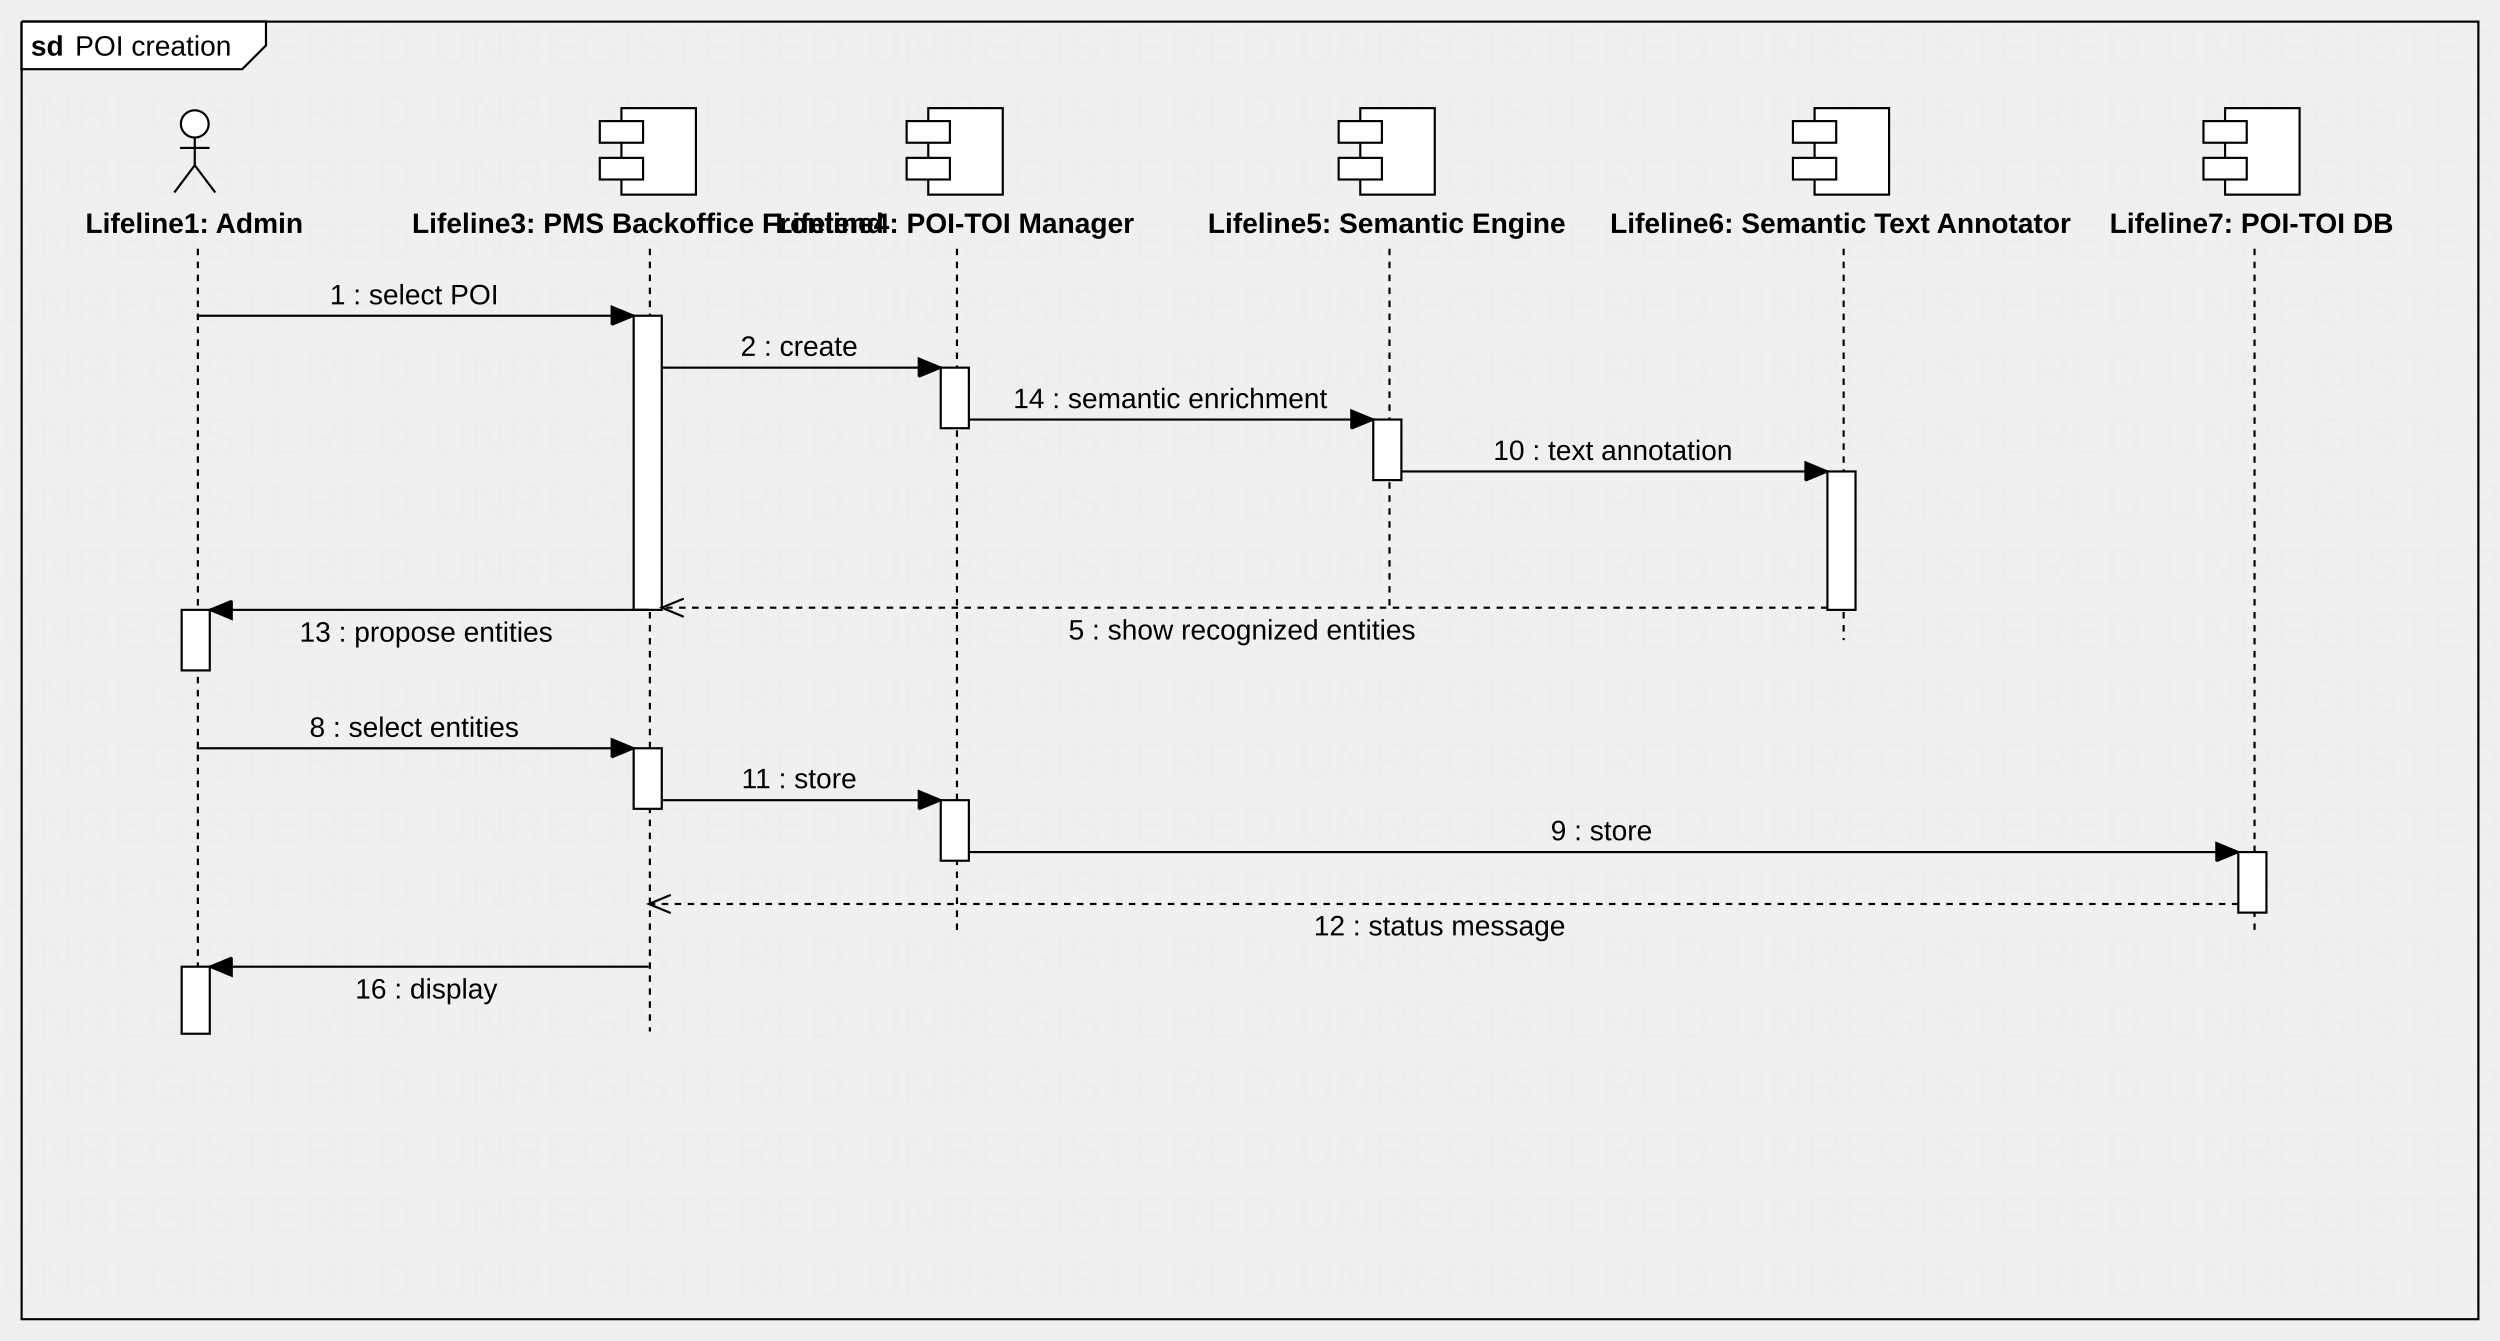
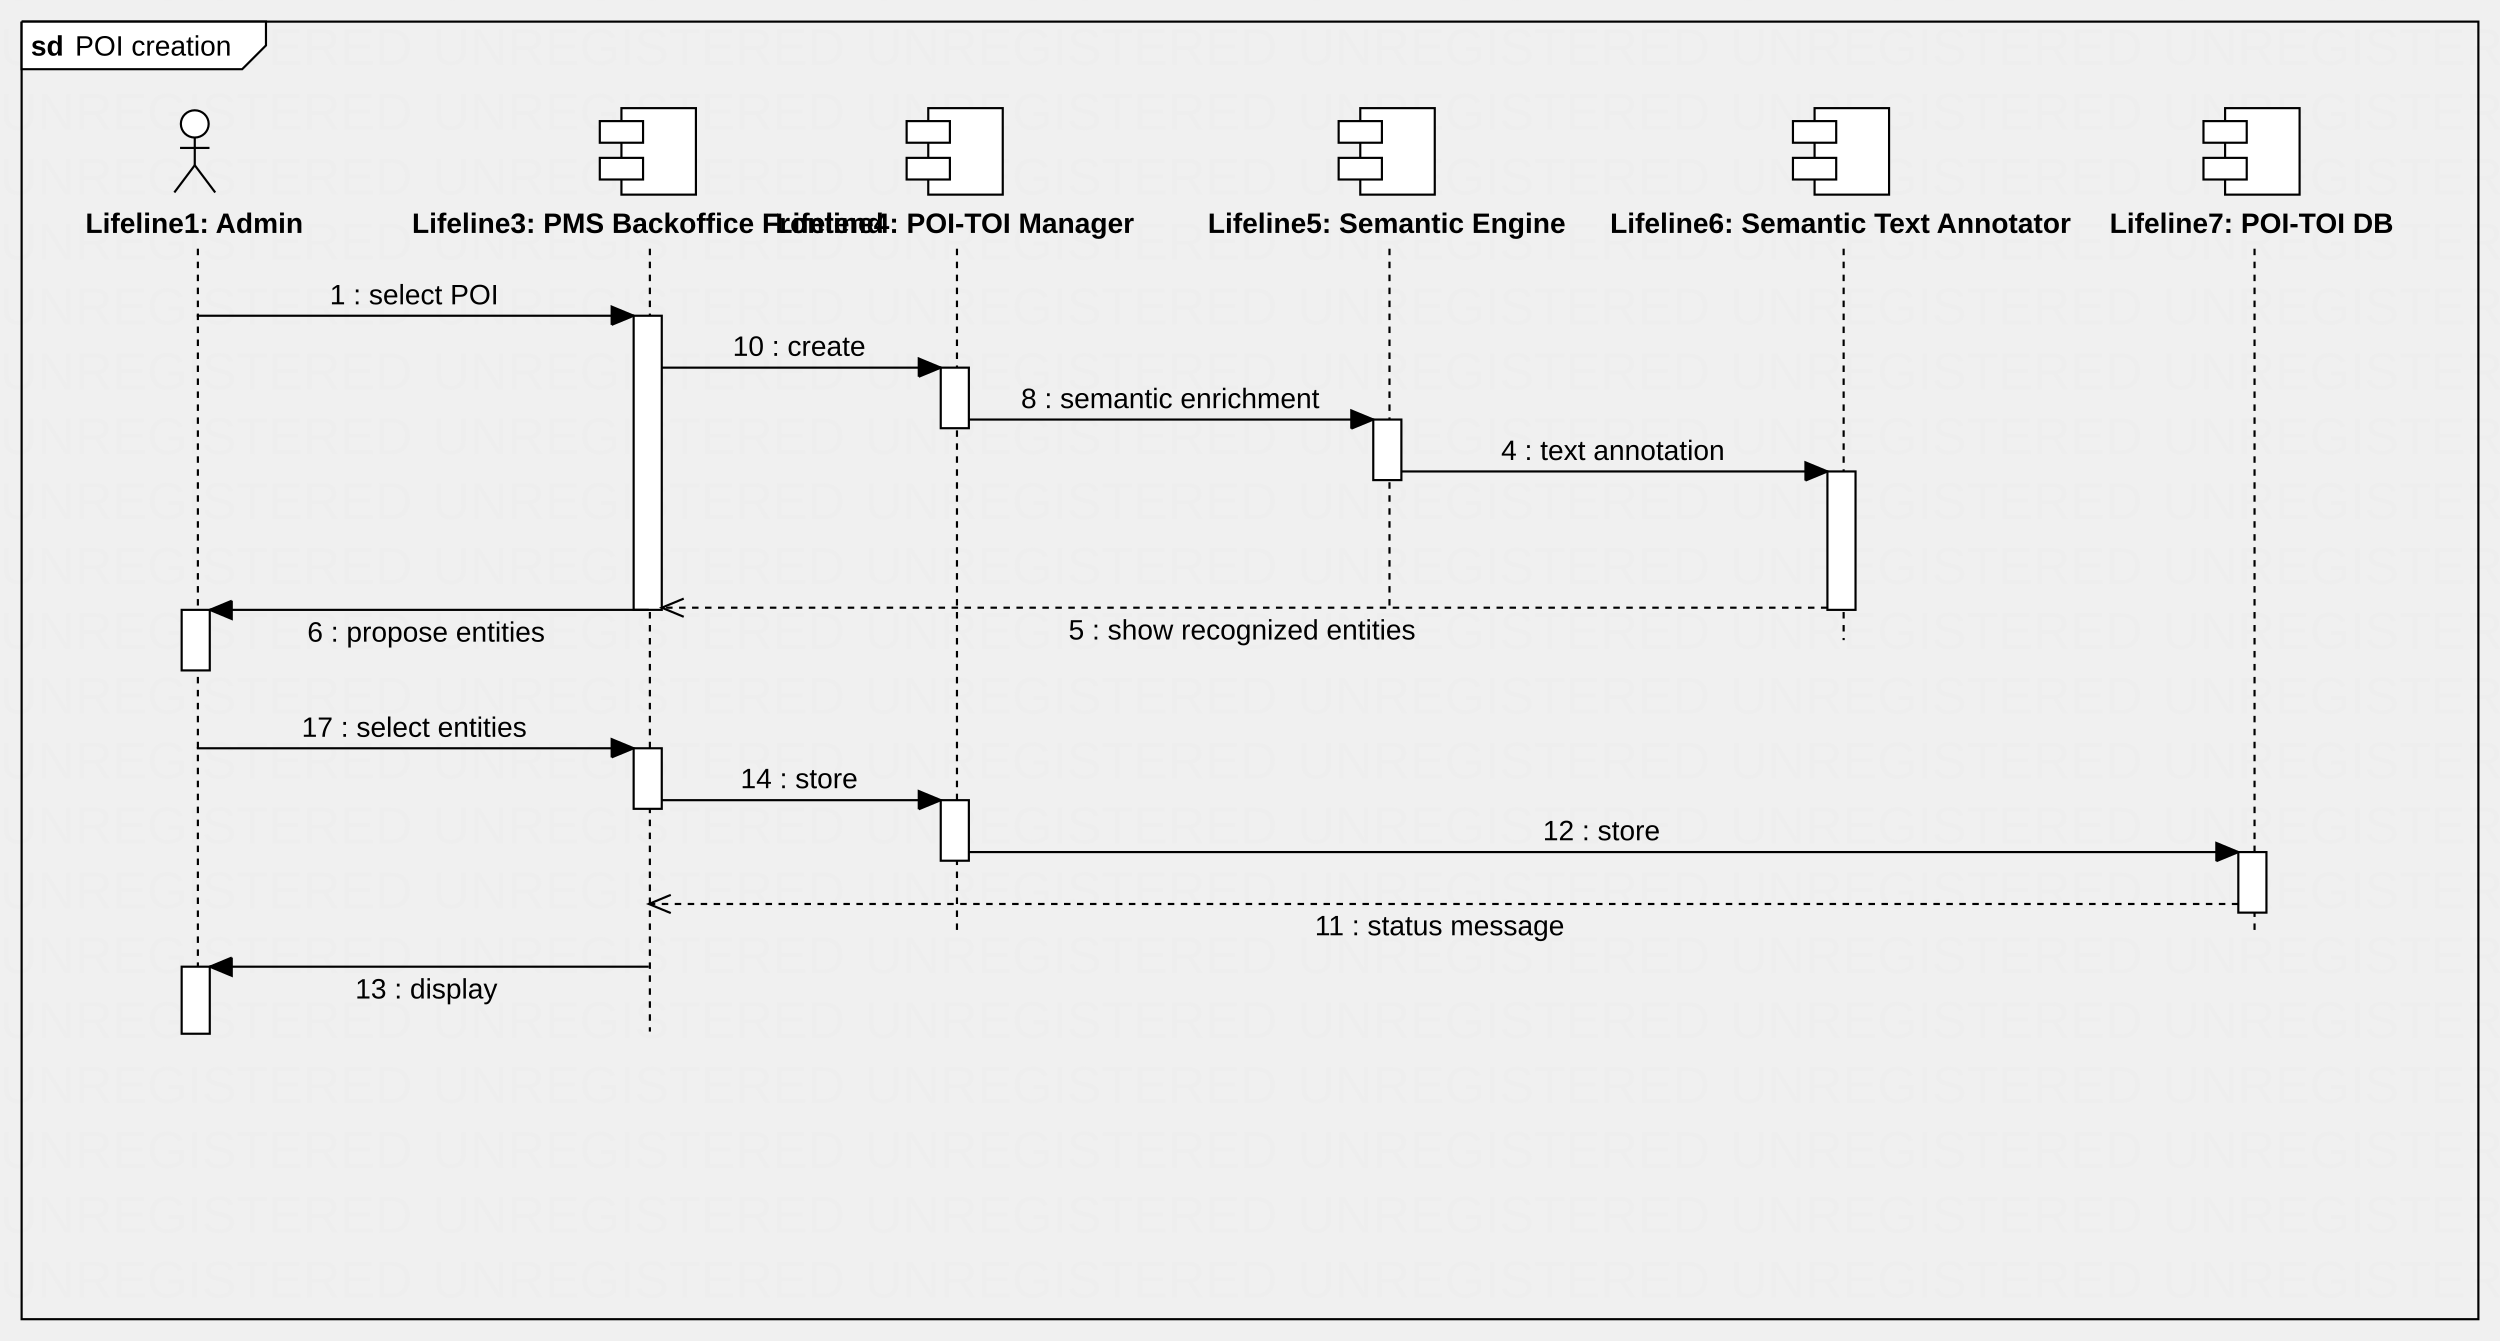
<svg xmlns="http://www.w3.org/2000/svg" version="1.1" width="1156" height="620">
  <defs />
  <g>
    <text fill="#eeeeee" stroke="none" font-family="Arial" font-size="24px" font-style="normal" font-weight="normal" text-decoration="none" x="0" y="0">UNREGISTERED</text>
    <text fill="#eeeeee" stroke="none" font-family="Arial" font-size="24px" font-style="normal" font-weight="normal" text-decoration="none" x="0" y="30">UNREGISTERED</text>
    <text fill="#eeeeee" stroke="none" font-family="Arial" font-size="24px" font-style="normal" font-weight="normal" text-decoration="none" x="0" y="60">UNREGISTERED</text>
    <text fill="#eeeeee" stroke="none" font-family="Arial" font-size="24px" font-style="normal" font-weight="normal" text-decoration="none" x="0" y="90">UNREGISTERED</text>
    <text fill="#eeeeee" stroke="none" font-family="Arial" font-size="24px" font-style="normal" font-weight="normal" text-decoration="none" x="0" y="120">UNREGISTERED</text>
    <text fill="#eeeeee" stroke="none" font-family="Arial" font-size="24px" font-style="normal" font-weight="normal" text-decoration="none" x="0" y="150">UNREGISTERED</text>
    <text fill="#eeeeee" stroke="none" font-family="Arial" font-size="24px" font-style="normal" font-weight="normal" text-decoration="none" x="0" y="180">UNREGISTERED</text>
    <text fill="#eeeeee" stroke="none" font-family="Arial" font-size="24px" font-style="normal" font-weight="normal" text-decoration="none" x="0" y="210">UNREGISTERED</text>
    <text fill="#eeeeee" stroke="none" font-family="Arial" font-size="24px" font-style="normal" font-weight="normal" text-decoration="none" x="0" y="240">UNREGISTERED</text>
    <text fill="#eeeeee" stroke="none" font-family="Arial" font-size="24px" font-style="normal" font-weight="normal" text-decoration="none" x="0" y="270">UNREGISTERED</text>
    <text fill="#eeeeee" stroke="none" font-family="Arial" font-size="24px" font-style="normal" font-weight="normal" text-decoration="none" x="0" y="300">UNREGISTERED</text>
    <text fill="#eeeeee" stroke="none" font-family="Arial" font-size="24px" font-style="normal" font-weight="normal" text-decoration="none" x="0" y="330">UNREGISTERED</text>
    <text fill="#eeeeee" stroke="none" font-family="Arial" font-size="24px" font-style="normal" font-weight="normal" text-decoration="none" x="0" y="360">UNREGISTERED</text>
    <text fill="#eeeeee" stroke="none" font-family="Arial" font-size="24px" font-style="normal" font-weight="normal" text-decoration="none" x="0" y="390">UNREGISTERED</text>
    <text fill="#eeeeee" stroke="none" font-family="Arial" font-size="24px" font-style="normal" font-weight="normal" text-decoration="none" x="0" y="420">UNREGISTERED</text>
    <text fill="#eeeeee" stroke="none" font-family="Arial" font-size="24px" font-style="normal" font-weight="normal" text-decoration="none" x="0" y="450">UNREGISTERED</text>
    <text fill="#eeeeee" stroke="none" font-family="Arial" font-size="24px" font-style="normal" font-weight="normal" text-decoration="none" x="0" y="480">UNREGISTERED</text>
    <text fill="#eeeeee" stroke="none" font-family="Arial" font-size="24px" font-style="normal" font-weight="normal" text-decoration="none" x="0" y="510">UNREGISTERED</text>
    <text fill="#eeeeee" stroke="none" font-family="Arial" font-size="24px" font-style="normal" font-weight="normal" text-decoration="none" x="0" y="540">UNREGISTERED</text>
    <text fill="#eeeeee" stroke="none" font-family="Arial" font-size="24px" font-style="normal" font-weight="normal" text-decoration="none" x="0" y="570">UNREGISTERED</text>
    <text fill="#eeeeee" stroke="none" font-family="Arial" font-size="24px" font-style="normal" font-weight="normal" text-decoration="none" x="0" y="600">UNREGISTERED</text>
    <text fill="#eeeeee" stroke="none" font-family="Arial" font-size="24px" font-style="normal" font-weight="normal" text-decoration="none" x="200" y="0">UNREGISTERED</text>
    <text fill="#eeeeee" stroke="none" font-family="Arial" font-size="24px" font-style="normal" font-weight="normal" text-decoration="none" x="200" y="30">UNREGISTERED</text>
    <text fill="#eeeeee" stroke="none" font-family="Arial" font-size="24px" font-style="normal" font-weight="normal" text-decoration="none" x="200" y="60">UNREGISTERED</text>
    <text fill="#eeeeee" stroke="none" font-family="Arial" font-size="24px" font-style="normal" font-weight="normal" text-decoration="none" x="200" y="90">UNREGISTERED</text>
    <text fill="#eeeeee" stroke="none" font-family="Arial" font-size="24px" font-style="normal" font-weight="normal" text-decoration="none" x="200" y="120">UNREGISTERED</text>
    <text fill="#eeeeee" stroke="none" font-family="Arial" font-size="24px" font-style="normal" font-weight="normal" text-decoration="none" x="200" y="150">UNREGISTERED</text>
    <text fill="#eeeeee" stroke="none" font-family="Arial" font-size="24px" font-style="normal" font-weight="normal" text-decoration="none" x="200" y="180">UNREGISTERED</text>
    <text fill="#eeeeee" stroke="none" font-family="Arial" font-size="24px" font-style="normal" font-weight="normal" text-decoration="none" x="200" y="210">UNREGISTERED</text>
    <text fill="#eeeeee" stroke="none" font-family="Arial" font-size="24px" font-style="normal" font-weight="normal" text-decoration="none" x="200" y="240">UNREGISTERED</text>
    <text fill="#eeeeee" stroke="none" font-family="Arial" font-size="24px" font-style="normal" font-weight="normal" text-decoration="none" x="200" y="270">UNREGISTERED</text>
    <text fill="#eeeeee" stroke="none" font-family="Arial" font-size="24px" font-style="normal" font-weight="normal" text-decoration="none" x="200" y="300">UNREGISTERED</text>
    <text fill="#eeeeee" stroke="none" font-family="Arial" font-size="24px" font-style="normal" font-weight="normal" text-decoration="none" x="200" y="330">UNREGISTERED</text>
    <text fill="#eeeeee" stroke="none" font-family="Arial" font-size="24px" font-style="normal" font-weight="normal" text-decoration="none" x="200" y="360">UNREGISTERED</text>
    <text fill="#eeeeee" stroke="none" font-family="Arial" font-size="24px" font-style="normal" font-weight="normal" text-decoration="none" x="200" y="390">UNREGISTERED</text>
    <text fill="#eeeeee" stroke="none" font-family="Arial" font-size="24px" font-style="normal" font-weight="normal" text-decoration="none" x="200" y="420">UNREGISTERED</text>
    <text fill="#eeeeee" stroke="none" font-family="Arial" font-size="24px" font-style="normal" font-weight="normal" text-decoration="none" x="200" y="450">UNREGISTERED</text>
    <text fill="#eeeeee" stroke="none" font-family="Arial" font-size="24px" font-style="normal" font-weight="normal" text-decoration="none" x="200" y="480">UNREGISTERED</text>
    <text fill="#eeeeee" stroke="none" font-family="Arial" font-size="24px" font-style="normal" font-weight="normal" text-decoration="none" x="200" y="510">UNREGISTERED</text>
    <text fill="#eeeeee" stroke="none" font-family="Arial" font-size="24px" font-style="normal" font-weight="normal" text-decoration="none" x="200" y="540">UNREGISTERED</text>
    <text fill="#eeeeee" stroke="none" font-family="Arial" font-size="24px" font-style="normal" font-weight="normal" text-decoration="none" x="200" y="570">UNREGISTERED</text>
    <text fill="#eeeeee" stroke="none" font-family="Arial" font-size="24px" font-style="normal" font-weight="normal" text-decoration="none" x="200" y="600">UNREGISTERED</text>
    <text fill="#eeeeee" stroke="none" font-family="Arial" font-size="24px" font-style="normal" font-weight="normal" text-decoration="none" x="400" y="0">UNREGISTERED</text>
    <text fill="#eeeeee" stroke="none" font-family="Arial" font-size="24px" font-style="normal" font-weight="normal" text-decoration="none" x="400" y="30">UNREGISTERED</text>
    <text fill="#eeeeee" stroke="none" font-family="Arial" font-size="24px" font-style="normal" font-weight="normal" text-decoration="none" x="400" y="60">UNREGISTERED</text>
    <text fill="#eeeeee" stroke="none" font-family="Arial" font-size="24px" font-style="normal" font-weight="normal" text-decoration="none" x="400" y="90">UNREGISTERED</text>
    <text fill="#eeeeee" stroke="none" font-family="Arial" font-size="24px" font-style="normal" font-weight="normal" text-decoration="none" x="400" y="120">UNREGISTERED</text>
    <text fill="#eeeeee" stroke="none" font-family="Arial" font-size="24px" font-style="normal" font-weight="normal" text-decoration="none" x="400" y="150">UNREGISTERED</text>
    <text fill="#eeeeee" stroke="none" font-family="Arial" font-size="24px" font-style="normal" font-weight="normal" text-decoration="none" x="400" y="180">UNREGISTERED</text>
    <text fill="#eeeeee" stroke="none" font-family="Arial" font-size="24px" font-style="normal" font-weight="normal" text-decoration="none" x="400" y="210">UNREGISTERED</text>
    <text fill="#eeeeee" stroke="none" font-family="Arial" font-size="24px" font-style="normal" font-weight="normal" text-decoration="none" x="400" y="240">UNREGISTERED</text>
    <text fill="#eeeeee" stroke="none" font-family="Arial" font-size="24px" font-style="normal" font-weight="normal" text-decoration="none" x="400" y="270">UNREGISTERED</text>
    <text fill="#eeeeee" stroke="none" font-family="Arial" font-size="24px" font-style="normal" font-weight="normal" text-decoration="none" x="400" y="300">UNREGISTERED</text>
    <text fill="#eeeeee" stroke="none" font-family="Arial" font-size="24px" font-style="normal" font-weight="normal" text-decoration="none" x="400" y="330">UNREGISTERED</text>
    <text fill="#eeeeee" stroke="none" font-family="Arial" font-size="24px" font-style="normal" font-weight="normal" text-decoration="none" x="400" y="360">UNREGISTERED</text>
    <text fill="#eeeeee" stroke="none" font-family="Arial" font-size="24px" font-style="normal" font-weight="normal" text-decoration="none" x="400" y="390">UNREGISTERED</text>
    <text fill="#eeeeee" stroke="none" font-family="Arial" font-size="24px" font-style="normal" font-weight="normal" text-decoration="none" x="400" y="420">UNREGISTERED</text>
    <text fill="#eeeeee" stroke="none" font-family="Arial" font-size="24px" font-style="normal" font-weight="normal" text-decoration="none" x="400" y="450">UNREGISTERED</text>
    <text fill="#eeeeee" stroke="none" font-family="Arial" font-size="24px" font-style="normal" font-weight="normal" text-decoration="none" x="400" y="480">UNREGISTERED</text>
    <text fill="#eeeeee" stroke="none" font-family="Arial" font-size="24px" font-style="normal" font-weight="normal" text-decoration="none" x="400" y="510">UNREGISTERED</text>
    <text fill="#eeeeee" stroke="none" font-family="Arial" font-size="24px" font-style="normal" font-weight="normal" text-decoration="none" x="400" y="540">UNREGISTERED</text>
    <text fill="#eeeeee" stroke="none" font-family="Arial" font-size="24px" font-style="normal" font-weight="normal" text-decoration="none" x="400" y="570">UNREGISTERED</text>
    <text fill="#eeeeee" stroke="none" font-family="Arial" font-size="24px" font-style="normal" font-weight="normal" text-decoration="none" x="400" y="600">UNREGISTERED</text>
    <text fill="#eeeeee" stroke="none" font-family="Arial" font-size="24px" font-style="normal" font-weight="normal" text-decoration="none" x="600" y="0">UNREGISTERED</text>
    <text fill="#eeeeee" stroke="none" font-family="Arial" font-size="24px" font-style="normal" font-weight="normal" text-decoration="none" x="600" y="30">UNREGISTERED</text>
    <text fill="#eeeeee" stroke="none" font-family="Arial" font-size="24px" font-style="normal" font-weight="normal" text-decoration="none" x="600" y="60">UNREGISTERED</text>
    <text fill="#eeeeee" stroke="none" font-family="Arial" font-size="24px" font-style="normal" font-weight="normal" text-decoration="none" x="600" y="90">UNREGISTERED</text>
    <text fill="#eeeeee" stroke="none" font-family="Arial" font-size="24px" font-style="normal" font-weight="normal" text-decoration="none" x="600" y="120">UNREGISTERED</text>
    <text fill="#eeeeee" stroke="none" font-family="Arial" font-size="24px" font-style="normal" font-weight="normal" text-decoration="none" x="600" y="150">UNREGISTERED</text>
    <text fill="#eeeeee" stroke="none" font-family="Arial" font-size="24px" font-style="normal" font-weight="normal" text-decoration="none" x="600" y="180">UNREGISTERED</text>
    <text fill="#eeeeee" stroke="none" font-family="Arial" font-size="24px" font-style="normal" font-weight="normal" text-decoration="none" x="600" y="210">UNREGISTERED</text>
    <text fill="#eeeeee" stroke="none" font-family="Arial" font-size="24px" font-style="normal" font-weight="normal" text-decoration="none" x="600" y="240">UNREGISTERED</text>
    <text fill="#eeeeee" stroke="none" font-family="Arial" font-size="24px" font-style="normal" font-weight="normal" text-decoration="none" x="600" y="270">UNREGISTERED</text>
    <text fill="#eeeeee" stroke="none" font-family="Arial" font-size="24px" font-style="normal" font-weight="normal" text-decoration="none" x="600" y="300">UNREGISTERED</text>
    <text fill="#eeeeee" stroke="none" font-family="Arial" font-size="24px" font-style="normal" font-weight="normal" text-decoration="none" x="600" y="330">UNREGISTERED</text>
    <text fill="#eeeeee" stroke="none" font-family="Arial" font-size="24px" font-style="normal" font-weight="normal" text-decoration="none" x="600" y="360">UNREGISTERED</text>
    <text fill="#eeeeee" stroke="none" font-family="Arial" font-size="24px" font-style="normal" font-weight="normal" text-decoration="none" x="600" y="390">UNREGISTERED</text>
    <text fill="#eeeeee" stroke="none" font-family="Arial" font-size="24px" font-style="normal" font-weight="normal" text-decoration="none" x="600" y="420">UNREGISTERED</text>
    <text fill="#eeeeee" stroke="none" font-family="Arial" font-size="24px" font-style="normal" font-weight="normal" text-decoration="none" x="600" y="450">UNREGISTERED</text>
    <text fill="#eeeeee" stroke="none" font-family="Arial" font-size="24px" font-style="normal" font-weight="normal" text-decoration="none" x="600" y="480">UNREGISTERED</text>
    <text fill="#eeeeee" stroke="none" font-family="Arial" font-size="24px" font-style="normal" font-weight="normal" text-decoration="none" x="600" y="510">UNREGISTERED</text>
    <text fill="#eeeeee" stroke="none" font-family="Arial" font-size="24px" font-style="normal" font-weight="normal" text-decoration="none" x="600" y="540">UNREGISTERED</text>
    <text fill="#eeeeee" stroke="none" font-family="Arial" font-size="24px" font-style="normal" font-weight="normal" text-decoration="none" x="600" y="570">UNREGISTERED</text>
    <text fill="#eeeeee" stroke="none" font-family="Arial" font-size="24px" font-style="normal" font-weight="normal" text-decoration="none" x="600" y="600">UNREGISTERED</text>
    <text fill="#eeeeee" stroke="none" font-family="Arial" font-size="24px" font-style="normal" font-weight="normal" text-decoration="none" x="800" y="0">UNREGISTERED</text>
    <text fill="#eeeeee" stroke="none" font-family="Arial" font-size="24px" font-style="normal" font-weight="normal" text-decoration="none" x="800" y="30">UNREGISTERED</text>
    <text fill="#eeeeee" stroke="none" font-family="Arial" font-size="24px" font-style="normal" font-weight="normal" text-decoration="none" x="800" y="60">UNREGISTERED</text>
    <text fill="#eeeeee" stroke="none" font-family="Arial" font-size="24px" font-style="normal" font-weight="normal" text-decoration="none" x="800" y="90">UNREGISTERED</text>
    <text fill="#eeeeee" stroke="none" font-family="Arial" font-size="24px" font-style="normal" font-weight="normal" text-decoration="none" x="800" y="120">UNREGISTERED</text>
    <text fill="#eeeeee" stroke="none" font-family="Arial" font-size="24px" font-style="normal" font-weight="normal" text-decoration="none" x="800" y="150">UNREGISTERED</text>
    <text fill="#eeeeee" stroke="none" font-family="Arial" font-size="24px" font-style="normal" font-weight="normal" text-decoration="none" x="800" y="180">UNREGISTERED</text>
    <text fill="#eeeeee" stroke="none" font-family="Arial" font-size="24px" font-style="normal" font-weight="normal" text-decoration="none" x="800" y="210">UNREGISTERED</text>
    <text fill="#eeeeee" stroke="none" font-family="Arial" font-size="24px" font-style="normal" font-weight="normal" text-decoration="none" x="800" y="240">UNREGISTERED</text>
    <text fill="#eeeeee" stroke="none" font-family="Arial" font-size="24px" font-style="normal" font-weight="normal" text-decoration="none" x="800" y="270">UNREGISTERED</text>
    <text fill="#eeeeee" stroke="none" font-family="Arial" font-size="24px" font-style="normal" font-weight="normal" text-decoration="none" x="800" y="300">UNREGISTERED</text>
    <text fill="#eeeeee" stroke="none" font-family="Arial" font-size="24px" font-style="normal" font-weight="normal" text-decoration="none" x="800" y="330">UNREGISTERED</text>
    <text fill="#eeeeee" stroke="none" font-family="Arial" font-size="24px" font-style="normal" font-weight="normal" text-decoration="none" x="800" y="360">UNREGISTERED</text>
    <text fill="#eeeeee" stroke="none" font-family="Arial" font-size="24px" font-style="normal" font-weight="normal" text-decoration="none" x="800" y="390">UNREGISTERED</text>
    <text fill="#eeeeee" stroke="none" font-family="Arial" font-size="24px" font-style="normal" font-weight="normal" text-decoration="none" x="800" y="420">UNREGISTERED</text>
    <text fill="#eeeeee" stroke="none" font-family="Arial" font-size="24px" font-style="normal" font-weight="normal" text-decoration="none" x="800" y="450">UNREGISTERED</text>
    <text fill="#eeeeee" stroke="none" font-family="Arial" font-size="24px" font-style="normal" font-weight="normal" text-decoration="none" x="800" y="480">UNREGISTERED</text>
    <text fill="#eeeeee" stroke="none" font-family="Arial" font-size="24px" font-style="normal" font-weight="normal" text-decoration="none" x="800" y="510">UNREGISTERED</text>
    <text fill="#eeeeee" stroke="none" font-family="Arial" font-size="24px" font-style="normal" font-weight="normal" text-decoration="none" x="800" y="540">UNREGISTERED</text>
    <text fill="#eeeeee" stroke="none" font-family="Arial" font-size="24px" font-style="normal" font-weight="normal" text-decoration="none" x="800" y="570">UNREGISTERED</text>
    <text fill="#eeeeee" stroke="none" font-family="Arial" font-size="24px" font-style="normal" font-weight="normal" text-decoration="none" x="800" y="600">UNREGISTERED</text>
    <text fill="#eeeeee" stroke="none" font-family="Arial" font-size="24px" font-style="normal" font-weight="normal" text-decoration="none" x="1000" y="0">UNREGISTERED</text>
    <text fill="#eeeeee" stroke="none" font-family="Arial" font-size="24px" font-style="normal" font-weight="normal" text-decoration="none" x="1000" y="30">UNREGISTERED</text>
    <text fill="#eeeeee" stroke="none" font-family="Arial" font-size="24px" font-style="normal" font-weight="normal" text-decoration="none" x="1000" y="60">UNREGISTERED</text>
    <text fill="#eeeeee" stroke="none" font-family="Arial" font-size="24px" font-style="normal" font-weight="normal" text-decoration="none" x="1000" y="90">UNREGISTERED</text>
    <text fill="#eeeeee" stroke="none" font-family="Arial" font-size="24px" font-style="normal" font-weight="normal" text-decoration="none" x="1000" y="120">UNREGISTERED</text>
    <text fill="#eeeeee" stroke="none" font-family="Arial" font-size="24px" font-style="normal" font-weight="normal" text-decoration="none" x="1000" y="150">UNREGISTERED</text>
    <text fill="#eeeeee" stroke="none" font-family="Arial" font-size="24px" font-style="normal" font-weight="normal" text-decoration="none" x="1000" y="180">UNREGISTERED</text>
    <text fill="#eeeeee" stroke="none" font-family="Arial" font-size="24px" font-style="normal" font-weight="normal" text-decoration="none" x="1000" y="210">UNREGISTERED</text>
    <text fill="#eeeeee" stroke="none" font-family="Arial" font-size="24px" font-style="normal" font-weight="normal" text-decoration="none" x="1000" y="240">UNREGISTERED</text>
    <text fill="#eeeeee" stroke="none" font-family="Arial" font-size="24px" font-style="normal" font-weight="normal" text-decoration="none" x="1000" y="270">UNREGISTERED</text>
    <text fill="#eeeeee" stroke="none" font-family="Arial" font-size="24px" font-style="normal" font-weight="normal" text-decoration="none" x="1000" y="300">UNREGISTERED</text>
    <text fill="#eeeeee" stroke="none" font-family="Arial" font-size="24px" font-style="normal" font-weight="normal" text-decoration="none" x="1000" y="330">UNREGISTERED</text>
    <text fill="#eeeeee" stroke="none" font-family="Arial" font-size="24px" font-style="normal" font-weight="normal" text-decoration="none" x="1000" y="360">UNREGISTERED</text>
    <text fill="#eeeeee" stroke="none" font-family="Arial" font-size="24px" font-style="normal" font-weight="normal" text-decoration="none" x="1000" y="390">UNREGISTERED</text>
    <text fill="#eeeeee" stroke="none" font-family="Arial" font-size="24px" font-style="normal" font-weight="normal" text-decoration="none" x="1000" y="420">UNREGISTERED</text>
    <text fill="#eeeeee" stroke="none" font-family="Arial" font-size="24px" font-style="normal" font-weight="normal" text-decoration="none" x="1000" y="450">UNREGISTERED</text>
    <text fill="#eeeeee" stroke="none" font-family="Arial" font-size="24px" font-style="normal" font-weight="normal" text-decoration="none" x="1000" y="480">UNREGISTERED</text>
    <text fill="#eeeeee" stroke="none" font-family="Arial" font-size="24px" font-style="normal" font-weight="normal" text-decoration="none" x="1000" y="510">UNREGISTERED</text>
    <text fill="#eeeeee" stroke="none" font-family="Arial" font-size="24px" font-style="normal" font-weight="normal" text-decoration="none" x="1000" y="540">UNREGISTERED</text>
    <text fill="#eeeeee" stroke="none" font-family="Arial" font-size="24px" font-style="normal" font-weight="normal" text-decoration="none" x="1000" y="570">UNREGISTERED</text>
    <text fill="#eeeeee" stroke="none" font-family="Arial" font-size="24px" font-style="normal" font-weight="normal" text-decoration="none" x="1000" y="600">UNREGISTERED</text>
    <g transform="translate(2,10) scale(1,1)">
      <path fill="none" stroke="#000000" d="M 8 0 L 1144 0 L 1144 600 L 8 600 L 8 0" stroke-miterlimit="10" />
    </g>
    <g transform="translate(2,10) scale(1,1)">
      <path fill="#ffffff" stroke="none" d="M 8 0 L 8 22 L 109.985 22 L 120.985 11 L 120.985 0 L 8 0" />
    </g>
    <g transform="translate(2,10) scale(1,1)">
      <path fill="none" stroke="#000000" d="M 8 0 L 8 22 L 109.985 22 L 120.985 11 L 120.985 0 L 8 0 L 8 0" stroke-miterlimit="10" />
    </g>
    <g transform="translate(2,10) scale(1,1)">
      <g>
        <path fill="none" stroke="none" />
        <text fill="#000000" stroke="none" font-family="Arial" font-size="13px" font-style="normal" font-weight="normal" text-decoration="none" x="32.73" y="15.71">POI creation</text>
      </g>
    </g>
    <g transform="translate(2,10) scale(1,1)">
      <g>
        <path fill="none" stroke="none" />
        <text fill="#000000" stroke="none" font-family="Arial" font-size="13px" font-style="normal" font-weight="bold" text-decoration="none" x="12.28" y="15.71">sd</text>
      </g>
    </g>
    <g transform="translate(2,10) scale(1,1)">
      <path fill="#ffffff" stroke="none" d="M 81.63 47.3 C 81.63 43.821 84.508 41 88.059 41 C 91.61 41 94.488 43.821 94.488 47.3 C 94.488 50.779 91.61 53.6 88.059 53.6 C 84.508 53.6 81.63 50.779 81.63 47.3 Z" />
    </g>
    <g transform="translate(2,10) scale(1,1)">
      <path fill="none" stroke="#000000" d="M 81.63 47.3 C 81.63 43.821 84.508 41 88.059 41 C 91.61 41 94.488 43.821 94.488 47.3 C 94.488 50.779 91.61 53.6 88.059 53.6 C 84.508 53.6 81.63 50.779 81.63 47.3 Z" stroke-miterlimit="10" />
    </g>
    <g transform="translate(2,10) scale(1,1)">
      <path fill="none" stroke="#000000" d="M 88.059 53.6 L 88.059 66.4" stroke-miterlimit="10" />
    </g>
    <g transform="translate(2,10) scale(1,1)">
      <path fill="none" stroke="#000000" d="M 81.252 58.4 L 94.866 58.4" stroke-miterlimit="10" />
    </g>
    <g transform="translate(2,10) scale(1,1)">
      <path fill="none" stroke="#000000" d="M 88.059 66.4 L 78.605 79" stroke-miterlimit="10" />
    </g>
    <g transform="translate(2,10) scale(1,1)">
      <path fill="none" stroke="#000000" d="M 88.059 66.4 L 97.514 79" stroke-miterlimit="10" />
    </g>
    <g transform="translate(2,10) scale(1,1)">
      <g>
        <path fill="none" stroke="none" />
        <text fill="#000000" stroke="none" font-family="Arial" font-size="13px" font-style="normal" font-weight="bold" text-decoration="none" x="37.5" y="97.71">Lifeline1: Admin</text>
      </g>
    </g>
    <g transform="translate(2,10) scale(1,1)">
      <path fill="none" stroke="#000000" d="M 89.5 105 L 89.5 467" stroke-miterlimit="10" stroke-dasharray="3" />
    </g>
    <g transform="translate(2,10) scale(1,1)">
      <rect fill="#ffffff" stroke="none" x="285.35" y="40" width="34.444" height="40" />
    </g>
    <g transform="translate(2,10) scale(1,1)">
      <path fill="none" stroke="#000000" d="M 285.35 40 L 319.794 40 L 319.794 80 L 285.35 80 L 285.35 40 Z Z" stroke-miterlimit="10" />
    </g>
    <g transform="translate(2,10) scale(1,1)">
      <rect fill="#ffffff" stroke="none" x="275.35" y="46" width="20" height="10" />
    </g>
    <g transform="translate(2,10) scale(1,1)">
      <path fill="none" stroke="#000000" d="M 275.35 46 L 295.35 46 L 295.35 56 L 275.35 56 L 275.35 46 Z Z" stroke-miterlimit="10" />
    </g>
    <g transform="translate(2,10) scale(1,1)">
      <rect fill="#ffffff" stroke="none" x="275.35" y="63" width="20" height="10" />
    </g>
    <g transform="translate(2,10) scale(1,1)">
      <path fill="none" stroke="#000000" d="M 275.35 63 L 295.35 63 L 295.35 73 L 275.35 73 L 275.35 63 Z Z" stroke-miterlimit="10" />
    </g>
    <g transform="translate(2,10) scale(1,1)">
      <g>
        <path fill="none" stroke="none" />
        <text fill="#000000" stroke="none" font-family="Arial" font-size="13px" font-style="normal" font-weight="bold" text-decoration="none" x="188.5" y="97.71">Lifeline3: PMS Backoffice Frontend</text>
      </g>
    </g>
    <g transform="translate(2,10) scale(1,1)">
      <path fill="none" stroke="#000000" d="M 298.5 105 L 298.5 467" stroke-miterlimit="10" stroke-dasharray="3" />
    </g>
    <g transform="translate(2,10) scale(1,1)">
      <rect fill="#ffffff" stroke="none" x="427.229" y="40" width="34.444" height="40" />
    </g>
    <g transform="translate(2,10) scale(1,1)">
      <path fill="none" stroke="#000000" d="M 427.229 40 L 461.673 40 L 461.673 80 L 427.229 80 L 427.229 40 Z Z" stroke-miterlimit="10" />
    </g>
    <g transform="translate(2,10) scale(1,1)">
      <rect fill="#ffffff" stroke="none" x="417.229" y="46" width="20" height="10" />
    </g>
    <g transform="translate(2,10) scale(1,1)">
      <path fill="none" stroke="#000000" d="M 417.229 46 L 437.229 46 L 437.229 56 L 417.229 56 L 417.229 46 Z Z" stroke-miterlimit="10" />
    </g>
    <g transform="translate(2,10) scale(1,1)">
      <rect fill="#ffffff" stroke="none" x="417.229" y="63" width="20" height="10" />
    </g>
    <g transform="translate(2,10) scale(1,1)">
      <path fill="none" stroke="#000000" d="M 417.229 63 L 437.229 63 L 437.229 73 L 417.229 73 L 417.229 63 Z Z" stroke-miterlimit="10" />
    </g>
    <g transform="translate(2,10) scale(1,1)">
      <g>
        <path fill="none" stroke="none" />
        <text fill="#000000" stroke="none" font-family="Arial" font-size="13px" font-style="normal" font-weight="bold" text-decoration="none" x="356.5" y="97.71">Lifeline4: POI-TOI Manager</text>
      </g>
    </g>
    <g transform="translate(2,10) scale(1,1)">
      <path fill="none" stroke="#000000" d="M 440.5 105 L 440.5 423" stroke-miterlimit="10" stroke-dasharray="3" />
    </g>
    <g transform="translate(2,10) scale(1,1)">
      <rect fill="#ffffff" stroke="none" x="626.991" y="40" width="34.444" height="40" />
    </g>
    <g transform="translate(2,10) scale(1,1)">
      <path fill="none" stroke="#000000" d="M 626.991 40 L 661.435 40 L 661.435 80 L 626.991 80 L 626.991 40 Z Z" stroke-miterlimit="10" />
    </g>
    <g transform="translate(2,10) scale(1,1)">
      <rect fill="#ffffff" stroke="none" x="616.991" y="46" width="20" height="10" />
    </g>
    <g transform="translate(2,10) scale(1,1)">
      <path fill="none" stroke="#000000" d="M 616.991 46 L 636.991 46 L 636.991 56 L 616.991 56 L 616.991 46 Z Z" stroke-miterlimit="10" />
    </g>
    <g transform="translate(2,10) scale(1,1)">
      <rect fill="#ffffff" stroke="none" x="616.991" y="63" width="20" height="10" />
    </g>
    <g transform="translate(2,10) scale(1,1)">
      <path fill="none" stroke="#000000" d="M 616.991 63 L 636.991 63 L 636.991 73 L 616.991 73 L 616.991 63 Z Z" stroke-miterlimit="10" />
    </g>
    <g transform="translate(2,10) scale(1,1)">
      <g>
        <path fill="none" stroke="none" />
        <text fill="#000000" stroke="none" font-family="Arial" font-size="13px" font-style="normal" font-weight="bold" text-decoration="none" x="556.5" y="97.71">Lifeline5: Semantic Engine</text>
      </g>
    </g>
    <g transform="translate(2,10) scale(1,1)">
      <path fill="none" stroke="#000000" d="M 640.5 105 L 640.5 271" stroke-miterlimit="10" stroke-dasharray="3" />
    </g>
    <g transform="translate(2,10) scale(1,1)">
      <rect fill="#ffffff" stroke="none" x="837.061" y="40" width="34.444" height="40" />
    </g>
    <g transform="translate(2,10) scale(1,1)">
      <path fill="none" stroke="#000000" d="M 837.061 40 L 871.506 40 L 871.506 80 L 837.061 80 L 837.061 40 Z Z" stroke-miterlimit="10" />
    </g>
    <g transform="translate(2,10) scale(1,1)">
      <rect fill="#ffffff" stroke="none" x="827.061" y="46" width="20" height="10" />
    </g>
    <g transform="translate(2,10) scale(1,1)">
      <path fill="none" stroke="#000000" d="M 827.061 46 L 847.061 46 L 847.061 56 L 827.061 56 L 827.061 46 Z Z" stroke-miterlimit="10" />
    </g>
    <g transform="translate(2,10) scale(1,1)">
      <rect fill="#ffffff" stroke="none" x="827.061" y="63" width="20" height="10" />
    </g>
    <g transform="translate(2,10) scale(1,1)">
      <path fill="none" stroke="#000000" d="M 827.061 63 L 847.061 63 L 847.061 73 L 827.061 73 L 827.061 63 Z Z" stroke-miterlimit="10" />
    </g>
    <g transform="translate(2,10) scale(1,1)">
      <g>
        <path fill="none" stroke="none" />
        <text fill="#000000" stroke="none" font-family="Arial" font-size="13px" font-style="normal" font-weight="bold" text-decoration="none" x="742.5" y="97.71">Lifeline6: Semantic Text Annotator</text>
      </g>
    </g>
    <g transform="translate(2,10) scale(1,1)">
      <path fill="none" stroke="#000000" d="M 850.5 105 L 850.5 286" stroke-miterlimit="10" stroke-dasharray="3" />
    </g>
    <g transform="translate(2,10) scale(1,1)">
      <rect fill="#ffffff" stroke="none" x="1026.887" y="40" width="34.444" height="40" />
    </g>
    <g transform="translate(2,10) scale(1,1)">
      <path fill="none" stroke="#000000" d="M 1026.887 40 L 1061.332 40 L 1061.332 80 L 1026.887 80 L 1026.887 40 Z Z" stroke-miterlimit="10" />
    </g>
    <g transform="translate(2,10) scale(1,1)">
      <rect fill="#ffffff" stroke="none" x="1016.887" y="46" width="20" height="10" />
    </g>
    <g transform="translate(2,10) scale(1,1)">
      <path fill="none" stroke="#000000" d="M 1016.887 46 L 1036.887 46 L 1036.887 56 L 1016.887 56 L 1016.887 46 Z Z" stroke-miterlimit="10" />
    </g>
    <g transform="translate(2,10) scale(1,1)">
      <rect fill="#ffffff" stroke="none" x="1016.887" y="63" width="20" height="10" />
    </g>
    <g transform="translate(2,10) scale(1,1)">
      <path fill="none" stroke="#000000" d="M 1016.887 63 L 1036.887 63 L 1036.887 73 L 1016.887 73 L 1016.887 63 Z Z" stroke-miterlimit="10" />
    </g>
    <g transform="translate(2,10) scale(1,1)">
      <g>
        <path fill="none" stroke="none" />
        <text fill="#000000" stroke="none" font-family="Arial" font-size="13px" font-style="normal" font-weight="bold" text-decoration="none" x="973.5" y="97.71">Lifeline7: POI-TOI DB</text>
      </g>
    </g>
    <g transform="translate(2,10) scale(1,1)">
      <path fill="none" stroke="#000000" d="M 1040.5 105 L 1040.5 423" stroke-miterlimit="10" stroke-dasharray="3" />
    </g>
    <g transform="translate(2,10) scale(1,1)">
      <path fill="none" stroke="#000000" d="M 89 136 L 291 136" stroke-miterlimit="10" />
    </g>
    <g transform="translate(2,10) scale(1,1)">
      <path fill="#000000" stroke="none" d="M 280.837 140.21 L 291 136 L 280.837 131.79" />
    </g>
    <g transform="translate(2,10) scale(1,1)">
      <path fill="none" stroke="#000000" d="M 280.837 140.21 L 291 136 L 280.837 131.79 L 280.837 140.21" stroke-miterlimit="10" />
    </g>
    <g transform="translate(2,10) scale(1,1)">
      <g>
        <path fill="none" stroke="none" />
        <text fill="#000000" stroke="none" font-family="Arial" font-size="13px" font-style="normal" font-weight="normal" text-decoration="none" x="150.506" y="130.71">1 : select POI</text>
      </g>
    </g>
    <g transform="translate(2,10) scale(1,1)">
      <rect fill="#ffffff" stroke="none" x="291" y="136" width="13" height="136" />
    </g>
    <g transform="translate(2,10) scale(1,1)">
      <path fill="none" stroke="#000000" d="M 291 136 L 304 136 L 304 272 L 291 272 L 291 136 Z Z" stroke-miterlimit="10" />
    </g>
    <g transform="translate(2,10) scale(1,1)">
+       <path fill="none" stroke="#000000" d="M 298 437 L 95 437" stroke-miterlimit="10" />
+     </g>
+     <g transform="translate(2,10) scale(1,1)">
+       <path fill="#000000" stroke="none" d="M 105.163 432.79 L 95 437 L 105.163 441.21" />
+     </g>
+     <g transform="translate(2,10) scale(1,1)">
+       <path fill="none" stroke="#000000" d="M 105.163 432.79 L 95 437 L 105.163 441.21 L 105.163 432.79" stroke-miterlimit="10" />
+     </g>
+     <g transform="translate(2,10) scale(1,1)">
+       <g>
+         <path fill="none" stroke="none" />
+         <text fill="#000000" stroke="none" font-family="Arial" font-size="13px" font-style="normal" font-weight="normal" text-decoration="none" x="162.256" y="451.71">13 : display</text>
+       </g>
+     </g>
+     <g transform="translate(2,10) scale(1,1)">
+       <rect fill="#ffffff" stroke="none" x="82" y="437" width="13" height="31" />
+     </g>
+     <g transform="translate(2,10) scale(1,1)">
+       <path fill="none" stroke="#000000" d="M 82 437 L 95 437 L 95 468 L 82 468 L 82 437 Z Z" stroke-miterlimit="10" />
+     </g>
+     <g transform="translate(2,10) scale(1,1)">
      <path fill="none" stroke="#000000" d="M 304 360 L 433 360" stroke-miterlimit="10" />
    </g>
    <g transform="translate(2,10) scale(1,1)">
      <path fill="#000000" stroke="none" d="M 422.837 364.21 L 433 360 L 422.837 355.79" />
    </g>
    <g transform="translate(2,10) scale(1,1)">
      <path fill="none" stroke="#000000" d="M 422.837 364.21 L 433 360 L 422.837 355.79 L 422.837 364.21" stroke-miterlimit="10" />
    </g>
    <g transform="translate(2,10) scale(1,1)">
      <g>
        <path fill="none" stroke="none" />
-         <text fill="#000000" stroke="none" font-family="Arial" font-size="13px" font-style="normal" font-weight="normal" text-decoration="none" x="340.906" y="354.472">11 : store</text>
+         <text fill="#000000" stroke="none" font-family="Arial" font-size="13px" font-style="normal" font-weight="normal" text-decoration="none" x="340.424" y="354.472">14 : store</text>
      </g>
    </g>
    <g transform="translate(2,10) scale(1,1)">
      <rect fill="#ffffff" stroke="none" x="433" y="360" width="13" height="28" />
    </g>
    <g transform="translate(2,10) scale(1,1)">
      <path fill="none" stroke="#000000" d="M 433 360 L 446 360 L 446 388 L 433 388 L 433 360 Z Z" stroke-miterlimit="10" />
    </g>
    <g transform="translate(2,10) scale(1,1)">
-       <path fill="none" stroke="#000000" d="M 298 437 L 95 437" stroke-miterlimit="10" />
-     </g>
-     <g transform="translate(2,10) scale(1,1)">
-       <path fill="#000000" stroke="none" d="M 105.163 432.79 L 95 437 L 105.163 441.21" />
-     </g>
-     <g transform="translate(2,10) scale(1,1)">
-       <path fill="none" stroke="#000000" d="M 105.163 432.79 L 95 437 L 105.163 441.21 L 105.163 432.79" stroke-miterlimit="10" />
-     </g>
-     <g transform="translate(2,10) scale(1,1)">
-       <g>
-         <path fill="none" stroke="none" />
-         <text fill="#000000" stroke="none" font-family="Arial" font-size="13px" font-style="normal" font-weight="normal" text-decoration="none" x="162.256" y="451.71">16 : display</text>
-       </g>
-     </g>
-     <g transform="translate(2,10) scale(1,1)">
-       <rect fill="#ffffff" stroke="none" x="82" y="437" width="13" height="31" />
-     </g>
-     <g transform="translate(2,10) scale(1,1)">
-       <path fill="none" stroke="#000000" d="M 82 437 L 95 437 L 95 468 L 82 468 L 82 437 Z Z" stroke-miterlimit="10" />
+       <path fill="none" stroke="#000000" d="M 1033 408 L 298 408" stroke-miterlimit="10" stroke-dasharray="3" />
+     </g>
+     <g transform="translate(2,10) scale(1,1)">
+       <path fill="none" stroke="#000000" d="M 308.163 403.79 L 298 408 L 308.163 412.21" stroke-miterlimit="10" />
+     </g>
+     <g transform="translate(2,10) scale(1,1)">
+       <g>
+         <path fill="none" stroke="none" />
+         <text fill="#000000" stroke="none" font-family="Arial" font-size="13px" font-style="normal" font-weight="normal" text-decoration="none" x="605.982" y="422.472">11 : status message</text>
+       </g>
+     </g>
+     <g transform="translate(2,10) scale(1,1)">
+       <path fill="none" stroke="#000000" d="M 446 384 L 1033 384" stroke-miterlimit="10" />
+     </g>
+     <g transform="translate(2,10) scale(1,1)">
+       <path fill="#000000" stroke="none" d="M 1022.837 388.21 L 1033 384 L 1022.837 379.79" />
+     </g>
+     <g transform="translate(2,10) scale(1,1)">
+       <path fill="none" stroke="#000000" d="M 1022.837 388.21 L 1033 384 L 1022.837 379.79 L 1022.837 388.21" stroke-miterlimit="10" />
+     </g>
+     <g transform="translate(2,10) scale(1,1)">
+       <g>
+         <path fill="none" stroke="none" />
+         <text fill="#000000" stroke="none" font-family="Arial" font-size="13px" font-style="normal" font-weight="normal" text-decoration="none" x="711.424" y="378.539">12 : store</text>
+       </g>
+     </g>
+     <g transform="translate(2,10) scale(1,1)">
+       <rect fill="#ffffff" stroke="none" x="1033" y="384" width="13" height="28" />
+     </g>
+     <g transform="translate(2,10) scale(1,1)">
+       <path fill="none" stroke="#000000" d="M 1033 384 L 1046 384 L 1046 412 L 1033 412 L 1033 384 Z Z" stroke-miterlimit="10" />
+     </g>
+     <g transform="translate(2,10) scale(1,1)">
+       <path fill="none" stroke="#000000" d="M 89 336 L 291 336" stroke-miterlimit="10" />
+     </g>
+     <g transform="translate(2,10) scale(1,1)">
+       <path fill="#000000" stroke="none" d="M 280.837 340.21 L 291 336 L 280.837 331.79" />
+     </g>
+     <g transform="translate(2,10) scale(1,1)">
+       <path fill="none" stroke="#000000" d="M 280.837 340.21 L 291 336 L 280.837 331.79 L 280.837 340.21" stroke-miterlimit="10" />
+     </g>
+     <g transform="translate(2,10) scale(1,1)">
+       <g>
+         <path fill="none" stroke="none" />
+         <text fill="#000000" stroke="none" font-family="Arial" font-size="13px" font-style="normal" font-weight="normal" text-decoration="none" x="137.5" y="330.71">17 : select entities</text>
+       </g>
+     </g>
+     <g transform="translate(2,10) scale(1,1)">
+       <rect fill="#ffffff" stroke="none" x="291" y="336" width="13" height="28" />
+     </g>
+     <g transform="translate(2,10) scale(1,1)">
+       <path fill="none" stroke="#000000" d="M 291 336 L 304 336 L 304 364 L 291 364 L 291 336 Z Z" stroke-miterlimit="10" />
+     </g>
+     <g transform="translate(2,10) scale(1,1)">
+       <path fill="none" stroke="#000000" d="M 304 160 L 433 160" stroke-miterlimit="10" />
+     </g>
+     <g transform="translate(2,10) scale(1,1)">
+       <path fill="#000000" stroke="none" d="M 422.837 164.21 L 433 160 L 422.837 155.79" />
+     </g>
+     <g transform="translate(2,10) scale(1,1)">
+       <path fill="none" stroke="#000000" d="M 422.837 164.21 L 433 160 L 422.837 155.79 L 422.837 164.21" stroke-miterlimit="10" />
+     </g>
+     <g transform="translate(2,10) scale(1,1)">
+       <g>
+         <path fill="none" stroke="none" />
+         <text fill="#000000" stroke="none" font-family="Arial" font-size="13px" font-style="normal" font-weight="normal" text-decoration="none" x="336.809" y="154.539">10 : create</text>
+       </g>
+     </g>
+     <g transform="translate(2,10) scale(1,1)">
+       <rect fill="#ffffff" stroke="none" x="433" y="160" width="13" height="28" />
+     </g>
+     <g transform="translate(2,10) scale(1,1)">
+       <path fill="none" stroke="#000000" d="M 433 160 L 446 160 L 446 188 L 433 188 L 433 160 Z Z" stroke-miterlimit="10" />
    </g>
    <g transform="translate(2,10) scale(1,1)">
      <path fill="none" stroke="#000000" d="M 446 184 L 633 184" stroke-miterlimit="10" />
    </g>
    <g transform="translate(2,10) scale(1,1)">
      <path fill="#000000" stroke="none" d="M 622.837 188.21 L 633 184 L 622.837 179.79" />
    </g>
    <g transform="translate(2,10) scale(1,1)">
      <path fill="none" stroke="#000000" d="M 622.837 188.21 L 633 184 L 622.837 179.79 L 622.837 188.21" stroke-miterlimit="10" />
    </g>
    <g transform="translate(2,10) scale(1,1)">
      <g>
        <path fill="none" stroke="none" />
-         <text fill="#000000" stroke="none" font-family="Arial" font-size="13px" font-style="normal" font-weight="normal" text-decoration="none" x="466.5" y="178.71">14 : semantic enrichment</text>
+         <text fill="#000000" stroke="none" font-family="Arial" font-size="13px" font-style="normal" font-weight="normal" text-decoration="none" x="470.115" y="178.71">8 : semantic enrichment</text>
      </g>
    </g>
    <g transform="translate(2,10) scale(1,1)">
      <rect fill="#ffffff" stroke="none" x="633" y="184" width="13" height="28" />
    </g>
    <g transform="translate(2,10) scale(1,1)">
      <path fill="none" stroke="#000000" d="M 633 184 L 646 184 L 646 212 L 633 212 L 633 184 Z Z" stroke-miterlimit="10" />
    </g>
    <g transform="translate(2,10) scale(1,1)">
+       <path fill="none" stroke="#000000" d="M 646 208 L 843 208" stroke-miterlimit="10" />
+     </g>
+     <g transform="translate(2,10) scale(1,1)">
+       <path fill="#000000" stroke="none" d="M 832.837 212.21 L 843 208 L 832.837 203.79" />
+     </g>
+     <g transform="translate(2,10) scale(1,1)">
+       <path fill="none" stroke="#000000" d="M 832.837 212.21 L 843 208 L 832.837 203.79 L 832.837 212.21" stroke-miterlimit="10" />
+     </g>
+     <g transform="translate(2,10) scale(1,1)">
+       <g>
+         <path fill="none" stroke="none" />
+         <text fill="#000000" stroke="none" font-family="Arial" font-size="13px" font-style="normal" font-weight="normal" text-decoration="none" x="692.115" y="202.71">4 : text annotation</text>
+       </g>
+     </g>
+     <g transform="translate(2,10) scale(1,1)">
+       <rect fill="#ffffff" stroke="none" x="843" y="208" width="13" height="64" />
+     </g>
+     <g transform="translate(2,10) scale(1,1)">
+       <path fill="none" stroke="#000000" d="M 843 208 L 856 208 L 856 272 L 843 272 L 843 208 Z Z" stroke-miterlimit="10" />
+     </g>
+     <g transform="translate(2,10) scale(1,1)">
      <path fill="none" stroke="#000000" d="M 298 272 L 95 272" stroke-miterlimit="10" />
    </g>
    <g transform="translate(2,10) scale(1,1)">
      <path fill="#000000" stroke="none" d="M 105.163 267.79 L 95 272 L 105.163 276.21" />
    </g>
    <g transform="translate(2,10) scale(1,1)">
      <path fill="none" stroke="#000000" d="M 105.163 267.79 L 95 272 L 105.163 276.21 L 105.163 267.79" stroke-miterlimit="10" />
    </g>
    <g transform="translate(2,10) scale(1,1)">
      <g>
        <path fill="none" stroke="none" />
-         <text fill="#000000" stroke="none" font-family="Arial" font-size="13px" font-style="normal" font-weight="normal" text-decoration="none" x="136.5" y="286.71">13 : propose entities</text>
+         <text fill="#000000" stroke="none" font-family="Arial" font-size="13px" font-style="normal" font-weight="normal" text-decoration="none" x="140.115" y="286.71">6 : propose entities</text>
      </g>
    </g>
    <g transform="translate(2,10) scale(1,1)">
      <rect fill="#ffffff" stroke="none" x="82" y="272" width="13" height="28" />
    </g>
    <g transform="translate(2,10) scale(1,1)">
      <path fill="none" stroke="#000000" d="M 82 272 L 95 272 L 95 300 L 82 300 L 82 272 Z Z" stroke-miterlimit="10" />
-     </g>
-     <g transform="translate(2,10) scale(1,1)">
-       <path fill="none" stroke="#000000" d="M 446 384 L 1033 384" stroke-miterlimit="10" />
-     </g>
-     <g transform="translate(2,10) scale(1,1)">
-       <path fill="#000000" stroke="none" d="M 1022.837 388.21 L 1033 384 L 1022.837 379.79" />
-     </g>
-     <g transform="translate(2,10) scale(1,1)">
-       <path fill="none" stroke="#000000" d="M 1022.837 388.21 L 1033 384 L 1022.837 379.79 L 1022.837 388.21" stroke-miterlimit="10" />
-     </g>
-     <g transform="translate(2,10) scale(1,1)">
-       <g>
-         <path fill="none" stroke="none" />
-         <text fill="#000000" stroke="none" font-family="Arial" font-size="13px" font-style="normal" font-weight="normal" text-decoration="none" x="715.039" y="378.539">9 : store</text>
-       </g>
-     </g>
-     <g transform="translate(2,10) scale(1,1)">
-       <rect fill="#ffffff" stroke="none" x="1033" y="384" width="13" height="28" />
-     </g>
-     <g transform="translate(2,10) scale(1,1)">
-       <path fill="none" stroke="#000000" d="M 1033 384 L 1046 384 L 1046 412 L 1033 412 L 1033 384 Z Z" stroke-miterlimit="10" />
-     </g>
-     <g transform="translate(2,10) scale(1,1)">
-       <path fill="none" stroke="#000000" d="M 646 208 L 843 208" stroke-miterlimit="10" />
-     </g>
-     <g transform="translate(2,10) scale(1,1)">
-       <path fill="#000000" stroke="none" d="M 832.837 212.21 L 843 208 L 832.837 203.79" />
-     </g>
-     <g transform="translate(2,10) scale(1,1)">
-       <path fill="none" stroke="#000000" d="M 832.837 212.21 L 843 208 L 832.837 203.79 L 832.837 212.21" stroke-miterlimit="10" />
-     </g>
-     <g transform="translate(2,10) scale(1,1)">
-       <g>
-         <path fill="none" stroke="none" />
-         <text fill="#000000" stroke="none" font-family="Arial" font-size="13px" font-style="normal" font-weight="normal" text-decoration="none" x="688.5" y="202.71">10 : text annotation</text>
-       </g>
-     </g>
-     <g transform="translate(2,10) scale(1,1)">
-       <rect fill="#ffffff" stroke="none" x="843" y="208" width="13" height="64" />
-     </g>
-     <g transform="translate(2,10) scale(1,1)">
-       <path fill="none" stroke="#000000" d="M 843 208 L 856 208 L 856 272 L 843 272 L 843 208 Z Z" stroke-miterlimit="10" />
-     </g>
-     <g transform="translate(2,10) scale(1,1)">
-       <path fill="none" stroke="#000000" d="M 89 336 L 291 336" stroke-miterlimit="10" />
-     </g>
-     <g transform="translate(2,10) scale(1,1)">
-       <path fill="#000000" stroke="none" d="M 280.837 340.21 L 291 336 L 280.837 331.79" />
-     </g>
-     <g transform="translate(2,10) scale(1,1)">
-       <path fill="none" stroke="#000000" d="M 280.837 340.21 L 291 336 L 280.837 331.79 L 280.837 340.21" stroke-miterlimit="10" />
-     </g>
-     <g transform="translate(2,10) scale(1,1)">
-       <g>
-         <path fill="none" stroke="none" />
-         <text fill="#000000" stroke="none" font-family="Arial" font-size="13px" font-style="normal" font-weight="normal" text-decoration="none" x="141.115" y="330.71">8 : select entities</text>
-       </g>
-     </g>
-     <g transform="translate(2,10) scale(1,1)">
-       <rect fill="#ffffff" stroke="none" x="291" y="336" width="13" height="28" />
-     </g>
-     <g transform="translate(2,10) scale(1,1)">
-       <path fill="none" stroke="#000000" d="M 291 336 L 304 336 L 304 364 L 291 364 L 291 336 Z Z" stroke-miterlimit="10" />
-     </g>
-     <g transform="translate(2,10) scale(1,1)">
-       <path fill="none" stroke="#000000" d="M 1033 408 L 298 408" stroke-miterlimit="10" stroke-dasharray="3" />
-     </g>
-     <g transform="translate(2,10) scale(1,1)">
-       <path fill="none" stroke="#000000" d="M 308.163 403.79 L 298 408 L 308.163 412.21" stroke-miterlimit="10" />
-     </g>
-     <g transform="translate(2,10) scale(1,1)">
-       <g>
-         <path fill="none" stroke="none" />
-         <text fill="#000000" stroke="none" font-family="Arial" font-size="13px" font-style="normal" font-weight="normal" text-decoration="none" x="605.5" y="422.539">12 : status message</text>
-       </g>
-     </g>
-     <g transform="translate(2,10) scale(1,1)">
-       <path fill="none" stroke="#000000" d="M 304 160 L 433 160" stroke-miterlimit="10" />
-     </g>
-     <g transform="translate(2,10) scale(1,1)">
-       <path fill="#000000" stroke="none" d="M 422.837 164.21 L 433 160 L 422.837 155.79" />
-     </g>
-     <g transform="translate(2,10) scale(1,1)">
-       <path fill="none" stroke="#000000" d="M 422.837 164.21 L 433 160 L 422.837 155.79 L 422.837 164.21" stroke-miterlimit="10" />
-     </g>
-     <g transform="translate(2,10) scale(1,1)">
-       <g>
-         <path fill="none" stroke="none" />
-         <text fill="#000000" stroke="none" font-family="Arial" font-size="13px" font-style="normal" font-weight="normal" text-decoration="none" x="340.424" y="154.539">2 : create</text>
-       </g>
-     </g>
-     <g transform="translate(2,10) scale(1,1)">
-       <rect fill="#ffffff" stroke="none" x="433" y="160" width="13" height="28" />
-     </g>
-     <g transform="translate(2,10) scale(1,1)">
-       <path fill="none" stroke="#000000" d="M 433 160 L 446 160 L 446 188 L 433 188 L 433 160 Z Z" stroke-miterlimit="10" />
    </g>
    <g transform="translate(2,10) scale(1,1)">
      <path fill="none" stroke="#000000" d="M 843 271 L 304 271" stroke-miterlimit="10" stroke-dasharray="3" />
    </g>
    <g transform="translate(2,10) scale(1,1)">
      <path fill="none" stroke="#000000" d="M 314.163 266.79 L 304 271 L 314.163 275.21" stroke-miterlimit="10" />
    </g>
    <g transform="translate(2,10) scale(1,1)">
      <g>
        <path fill="none" stroke="none" />
        <text fill="#000000" stroke="none" font-family="Arial" font-size="13px" font-style="normal" font-weight="normal" text-decoration="none" x="492.115" y="285.71">5 : show recognized entities</text>
      </g>
    </g>
  </g>
</svg>
